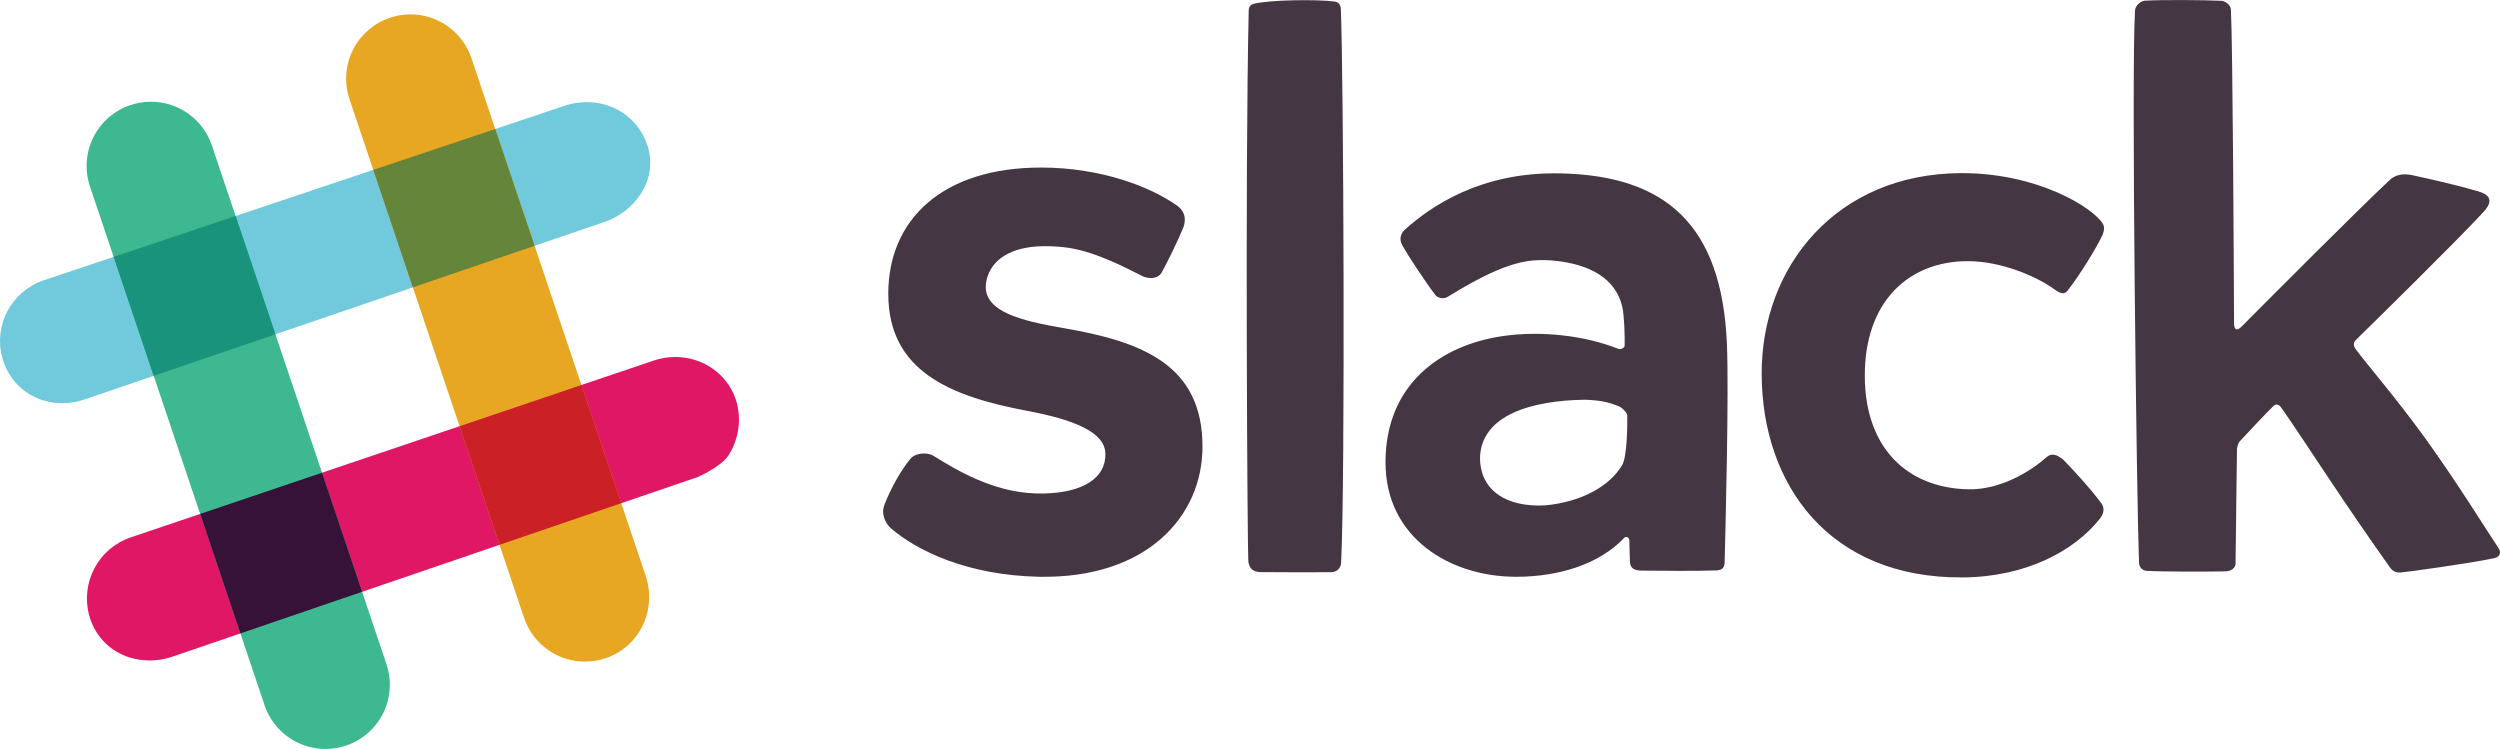
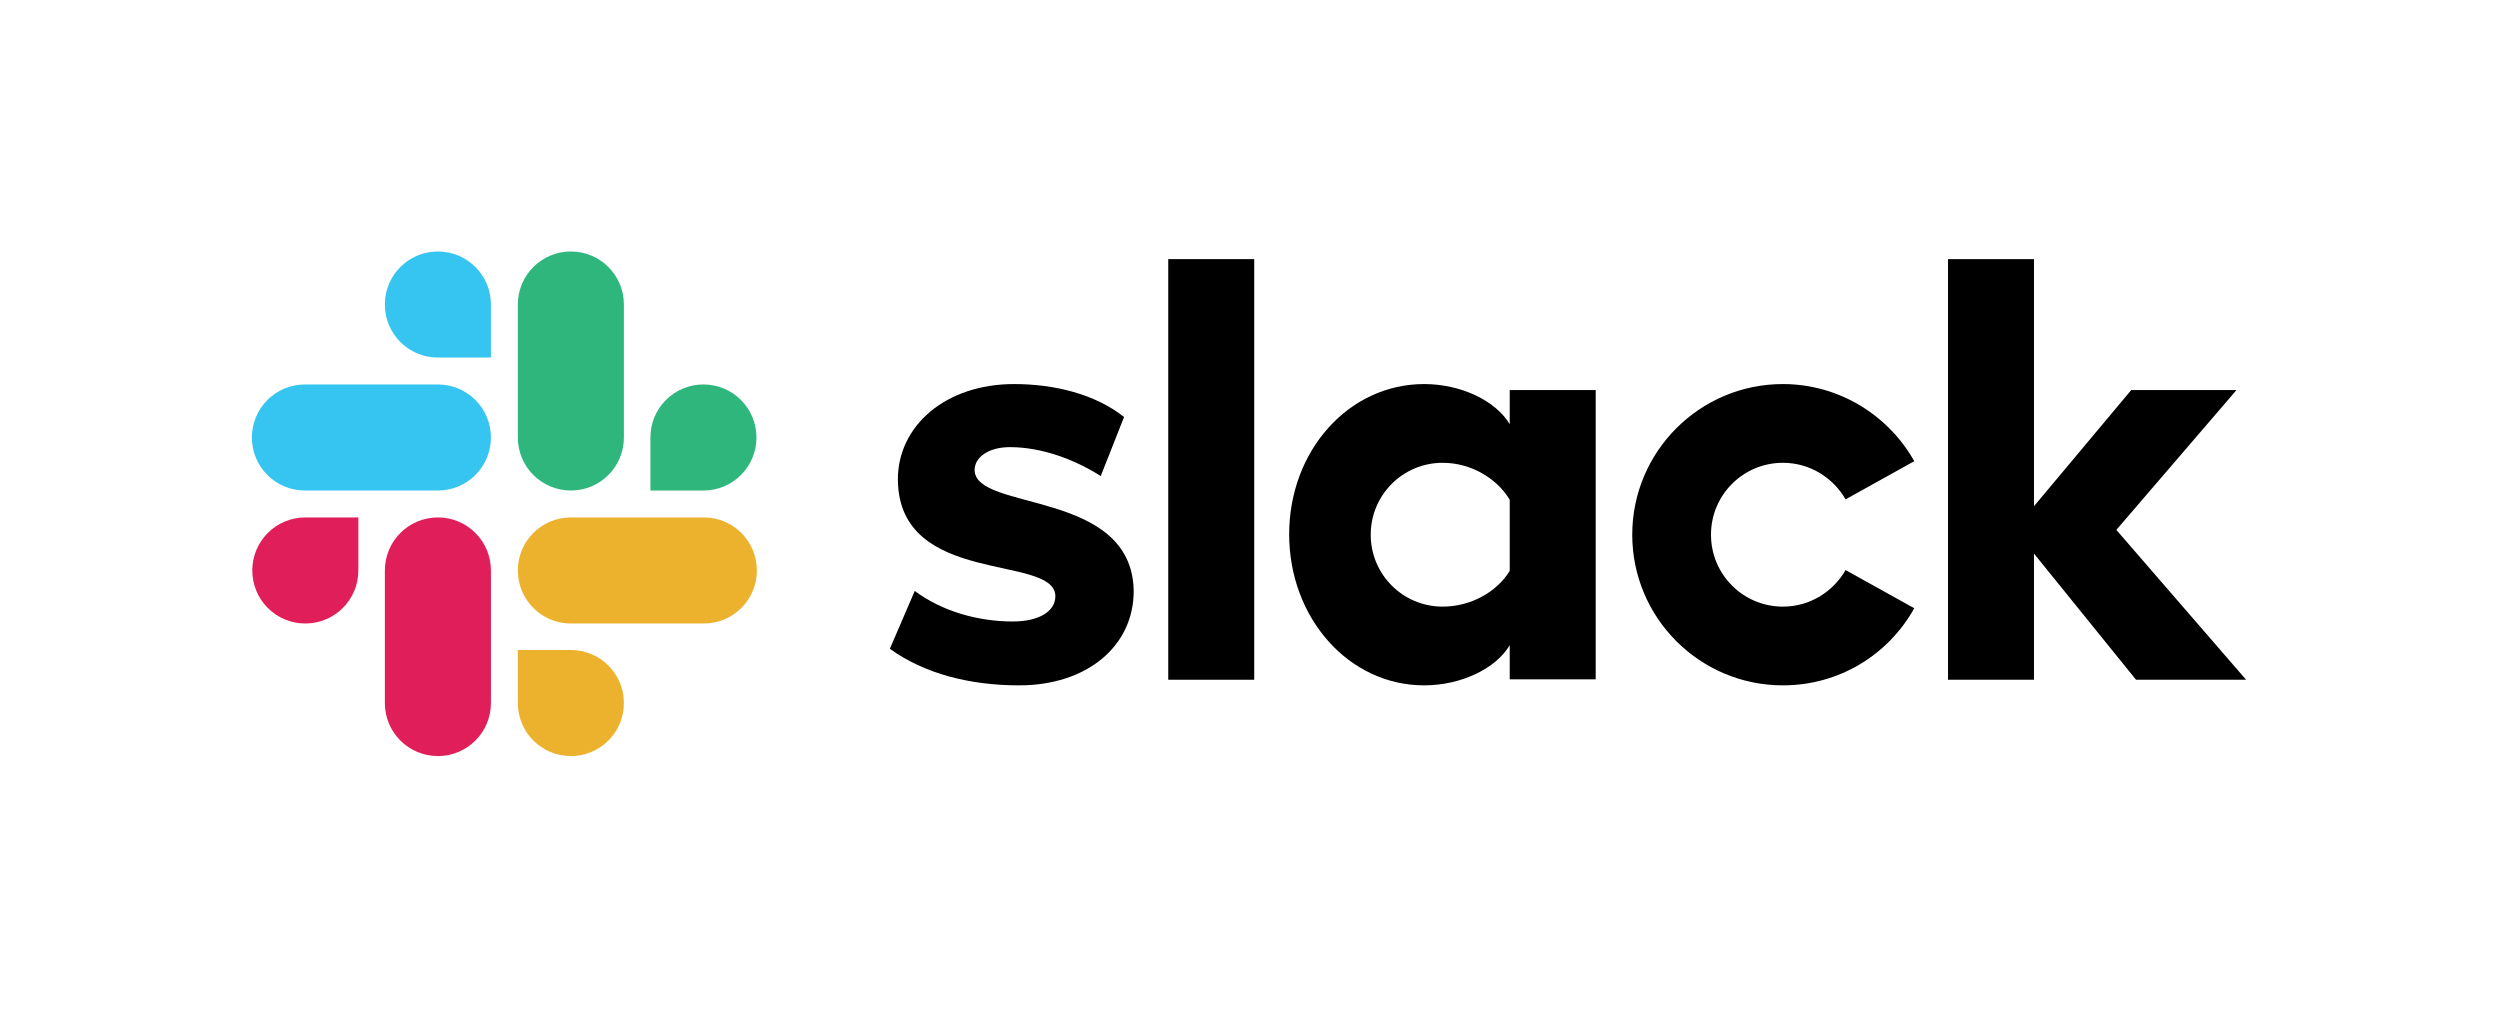
- <svg xmlns="http://www.w3.org/2000/svg" width="2500" height="749" viewBox="1.464 25.444 498.152 149.23">
-   <path fill="#443642" d="M178.463 83.987c0-14.818 10.804-25.165 30.438-25.165 11.98 0 21.783 3.825 27.094 7.572.76.535 2.116 1.833 1.303 4.247-1.042 2.6-2.953 6.51-4.324 9.05-.798 1.48-2.836 1.285-3.88.756-3.783-1.917-9.988-5.16-15.688-5.758a33.378 33.378 0 0 0-4.347-.188c-5.02.112-9.214 1.855-10.691 5.685a6.74 6.74 0 0 0-.477 2.274c-.138 5.047 6.886 6.872 15.395 8.334 15.819 2.71 27.787 7.348 27.787 23.63 0 13.827-10.989 26.323-32.52 25.94-14.194-.287-24.264-5.083-29.66-9.737-.184-.158-2.238-2.25-1.137-4.766 1.26-3.239 3.387-6.951 5.056-8.922.928-1.266 3.377-1.467 4.65-.678 4.448 2.764 11.768 7.196 20.206 7.49.666.023 1.326.027 1.974.01 7.59-.184 12.182-3.062 12.086-7.91-.082-4.271-6.1-6.766-15.683-8.572-15.284-2.879-27.58-7.917-27.58-23.292M317.316 105.086c-10.778.141-20.66 3.087-20.945 11.51-.003 6.684 5.419 9.967 13.029 9.537 7.3-.703 12.867-3.869 15.32-8.07.907-1.557 1.045-7.383.99-9.873-.014-.53-1.062-1.533-1.521-1.726-2.29-.965-3.985-1.263-6.874-1.38m-35.862-33.938c5.04-4.51 15.033-11.53 30.959-11.16 21.017.437 32.12 10.29 33.154 33.86.426 9.72-.28 36.832-.448 43.587-.025.969-.353 1.639-1.659 1.664-3.461.139-11.457.084-15.131.036-1.854-.09-2.069-1.01-2.093-1.973-.016-.63-.07-2.498-.109-4.021-.021-.808-.78-.785-.974-.578-4.93 5.264-13.004 7.806-21.59 7.806-13.05 0-26.06-7.677-26.02-22.88.04-15.57 11.08-23.25 23.208-25.061 7.766-1.156 16.52-.128 23.149 2.506.424.17 1.29-.076 1.297-.677.027-1.984-.069-5.765-.45-7.557-.973-4.566-4.782-8.24-12.784-9.23-1.648-.203-3.307-.27-4.968-.138-6.361.5-14.016 5.46-17.186 7.317-.746.436-1.914.117-2.292-.37-1.85-2.39-6.5-9.38-6.866-10.497-.366-1.114.15-2.052.801-2.638l.002.004zM352.496 100.13c-.125-21.715 15.005-40.034 39.573-40.195 15.33-.1 26.467 6.85 28.431 10.128.399.77.194 1.413-.082 2.188-1.298 2.74-4.576 8.034-6.912 11.034-.995 1.278-2.075.183-3.33-.652-3.483-2.32-10.101-5.157-16.614-5.157-11.816.002-20.615 8.104-20.517 23.01.092 14.304 8.52 22.165 20.558 22.45 6.293.158 12.39-3.459 15.67-6.422 1.03-.899 2.096-.449 3.273.471 2.31 2.361 5.623 6.006 7.46 8.515 1.203 1.394.303 2.758-.13 3.306-4.984 6.307-14.61 11.615-27.349 11.687-26.674.187-39.906-18.568-40.029-40.36M479.823 139.514c1.252-.094 14.613-1.938 18.714-2.877 1.018-.232 1.38-1.088.811-1.936-2.29-3.434-8.311-13.186-14.617-21.916-5.8-8.027-11.913-15.087-13.89-17.803-.482-.66-.456-1.31.069-1.822 3.761-3.68 19.493-19.105 25.408-25.475 2.29-2.478.915-3.544-1.03-4.123-3.757-1.12-9.834-2.516-13.29-3.245-1.457-.308-3.212-.2-4.486 1.11-5.914 5.515-23.963 23.63-29.351 29.045-.97.977-1.535.76-1.54-.636-.044-10.44-.25-55.138-.623-62.49-.026-.972-1.195-1.71-1.854-1.745-3.388-.177-11.947-.228-15.32-.03-.945.107-1.848 1.07-1.93 1.884-.778 11.756.33 98.054.792 110.126.033.873.683 1.55 1.512 1.599 3.365.195 11.688.182 15.574.109 1.912 0 2.146-1.344 2.146-1.344l.288-23.157s.197-1.03.516-1.37c1.37-1.475 5.16-5.537 6.776-7.107.388-.377 1-.35 1.396.183 1.92 2.59 7.395 11.01 12.47 18.53 4.663 6.908 9.016 13.039 9.32 13.472.702 1 1.522 1.04 2.14 1.021v-.003zM252.59 139.434c1.175.039 10.09.029 14.04.024 1.33.026 2.021-.981 2.065-1.87.839-16.926.48-97.512-.05-110.237-.044-1.1-.515-1.513-1.266-1.613-3.39-.454-13.024-.348-16.112.46-.604.157-.96.616-.979 1.206-.756 32.8-.246 108.42-.086 109.852.159 1.434.909 2.128 2.39 2.178h-.002z" />
-   <path fill="#70CADB" d="M13.997 105.78c-5.494.042-10.148-3.232-11.864-8.342a13.67 13.67 0 0 1-.178-.583c-1.87-6.544 1.756-13.39 8.255-15.582L114.45 46.35a14.128 14.128 0 0 1 3.807-.556c5.64-.044 10.422 3.302 12.18 8.52l.156.504c1.95 6.816-2.895 12.9-8.7 14.85-.004.003-1.06.36-103.662 35.391a13.49 13.49 0 0 1-4.234.721z" />
-   <path fill="#E01765" d="M31.372 157.045c-5.537.04-10.207-3.188-11.903-8.225a13.34 13.34 0 0 1-.18-.579c-1.896-6.622 1.726-13.54 8.247-15.735L131.78 97.263c1.347-.45 2.738-.68 4.137-.693 5.552-.042 10.43 3.35 12.151 8.444l.16.53c1.007 3.521.412 7.478-1.59 10.601-1.492 2.322-6.198 4.366-6.198 4.366L35.8 156.29a14.356 14.356 0 0 1-4.428.757v-.002z" />
-   <path fill="#E8A723" d="M118.148 157.268a12.798 12.798 0 0 1-12.255-8.723l-34.79-103.34-.174-.58c-1.885-6.59 1.74-13.464 8.237-15.654 1.3-.437 2.644-.665 3.997-.677 2.01-.015 3.955.438 5.787 1.343a12.772 12.772 0 0 1 6.449 7.392l34.787 103.331.101.332c1.954 6.842-1.663 13.72-8.16 15.91a12.935 12.935 0 0 1-3.979.666z" />
-   <path fill="#3EB890" d="M66.435 174.674a12.803 12.803 0 0 1-12.26-8.73L19.394 62.608a12.797 12.797 0 0 1 8.051-16.23 12.96 12.96 0 0 1 3.985-.668 12.796 12.796 0 0 1 12.257 8.723l34.782 103.34a12.797 12.797 0 0 1-8.06 16.233 12.88 12.88 0 0 1-3.978.667h.004z" />
-   <path fill="#CC2027" d="M100.997 133.996l24.258-8.294-7.93-23.55-24.286 8.207 7.958 23.637z" />
-   <path fill="#361238" d="M49.364 151.65l24.256-8.293-7.99-23.73-24.28 8.21 8.014 23.813z" />
-   <path fill="#65863A" d="M83.727 82.7l24.26-8.283-7.837-23.275-24.305 8.143L83.727 82.7z" />
-   <path fill="#1A937D" d="M32.088 100.33l24.26-8.283-7.933-23.572-24.305 8.142 7.978 23.713z" />
+ <svg xmlns="http://www.w3.org/2000/svg" version="1.1" id="Layer_1" x="0px" y="0px" viewBox="0 0 622.3 254.4" style="enable-background:new 0 0 622.3 254.4;" xml:space="preserve">
+   <style type="text/css">
+ 	.st0{fill:#E01E5A;}
+ 	.st1{fill:#36C5F0;}
+ 	.st2{fill:#2EB67D;}
+ 	.st3{fill:#ECB22E;}
+ </style>
+   <g>
+     <g>
+       <path d="M221.5,161.5l6.2-14.4c6.7,5,15.6,7.6,24.4,7.6c6.5,0,10.6-2.5,10.6-6.3c-0.1-10.6-38.9-2.3-39.2-28.9    c-0.1-13.5,11.9-23.9,28.9-23.9c10.1,0,20.2,2.5,27.4,8.2l-5.8,14.7c-6.6-4.2-14.8-7.2-22.6-7.2c-5.3,0-8.8,2.5-8.8,5.7    c0.1,10.4,39.2,4.7,39.6,30.1c0,13.8-11.7,23.5-28.5,23.5C241.4,170.6,230.1,167.7,221.5,161.5" />
+       <path d="M459.4,141.9c-3.1,5.4-8.9,9.1-15.6,9.1c-9.9,0-17.9-8-17.9-17.9s8-17.9,17.9-17.9c6.7,0,12.5,3.7,15.6,9.1l17.1-9.5    c-6.4-11.4-18.7-19.2-32.7-19.2c-20.7,0-37.5,16.8-37.5,37.5c0,20.7,16.8,37.5,37.5,37.5c14.1,0,26.3-7.7,32.7-19.2L459.4,141.9z" />
+       <rect x="290.8" y="64.5" width="21.4" height="104.7" />
+       <polygon points="484.9,64.5 484.9,169.2 506.3,169.2 506.3,137.8 531.7,169.2 559.1,169.2 526.8,131.9 556.7,97.1 530.5,97.1     506.3,126 506.3,64.5   " />
+       <path d="M375.8,142.1c-3.1,5.1-9.5,8.9-16.7,8.9c-9.9,0-17.9-8-17.9-17.9s8-17.9,17.9-17.9c7.2,0,13.6,4,16.7,9.2V142.1z     M375.8,97.1v8.5c-3.5-5.9-12.2-10-21.3-10c-18.8,0-33.6,16.6-33.6,37.4c0,20.8,14.8,37.6,33.6,37.6c9.1,0,17.8-4.1,21.3-10v8.5    h21.4v-72H375.8z" />
+     </g>
+     <g>
+       <g>
+         <path class="st0" d="M89.2,142c0,7.3-5.9,13.2-13.2,13.2s-13.2-5.9-13.2-13.2s5.9-13.2,13.2-13.2h13.2V142z" />
+         <path class="st0" d="M95.8,142c0-7.3,5.9-13.2,13.2-13.2s13.2,5.9,13.2,13.2V175c0,7.3-5.9,13.2-13.2,13.2s-13.2-5.9-13.2-13.2     V142z" />
+       </g>
+       <g>
+         <path class="st1" d="M109,89c-7.3,0-13.2-5.9-13.2-13.2c0-7.3,5.9-13.2,13.2-13.2s13.2,5.9,13.2,13.2V89H109z" />
+         <path class="st1" d="M109,95.7c7.3,0,13.2,5.9,13.2,13.2c0,7.3-5.9,13.2-13.2,13.2H75.9c-7.3,0-13.2-5.9-13.2-13.2     c0-7.3,5.9-13.2,13.2-13.2H109z" />
+       </g>
+       <g>
+         <path class="st2" d="M161.9,108.9c0-7.3,5.9-13.2,13.2-13.2s13.2,5.9,13.2,13.2c0,7.3-5.9,13.2-13.2,13.2h-13.2V108.9z" />
+         <path class="st2" d="M155.3,108.9c0,7.3-5.9,13.2-13.2,13.2s-13.2-5.9-13.2-13.2V75.8c0-7.3,5.9-13.2,13.2-13.2     s13.2,5.9,13.2,13.2V108.9z" />
+       </g>
+       <g>
+         <path class="st3" d="M142.1,161.8c7.3,0,13.2,5.9,13.2,13.2c0,7.3-5.9,13.2-13.2,13.2s-13.2-5.9-13.2-13.2v-13.2H142.1z" />
+         <path class="st3" d="M142.1,155.2c-7.3,0-13.2-5.9-13.2-13.2s5.9-13.2,13.2-13.2h33.1c7.3,0,13.2,5.9,13.2,13.2     s-5.9,13.2-13.2,13.2H142.1z" />
+       </g>
+     </g>
+   </g>
</svg>
